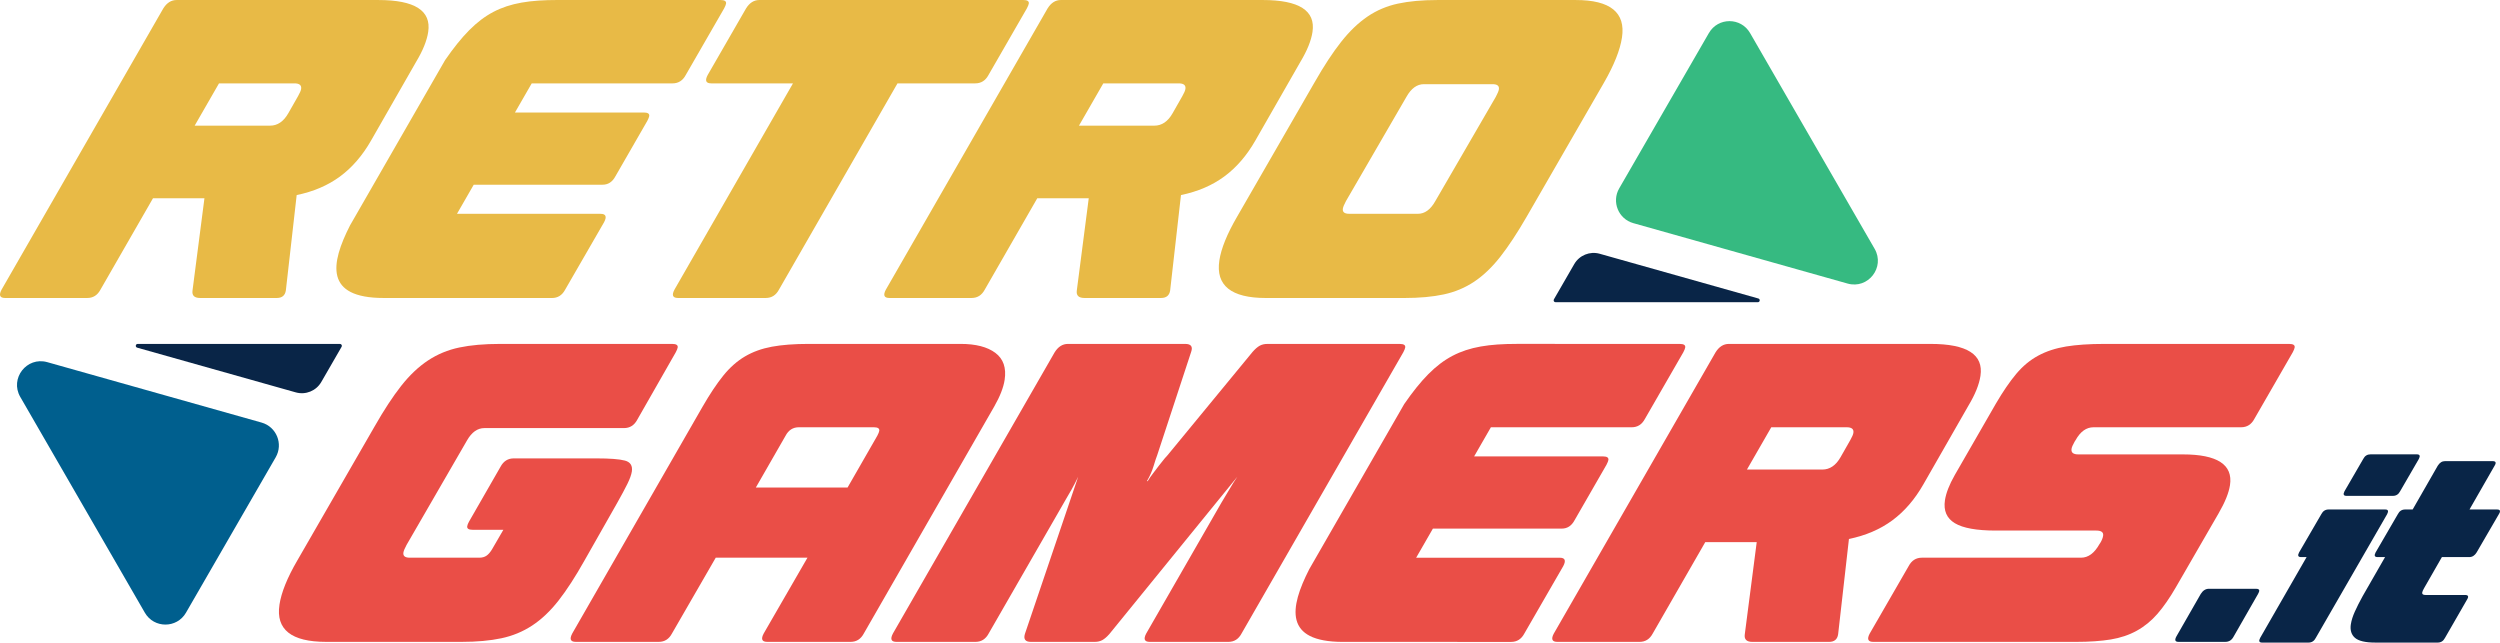
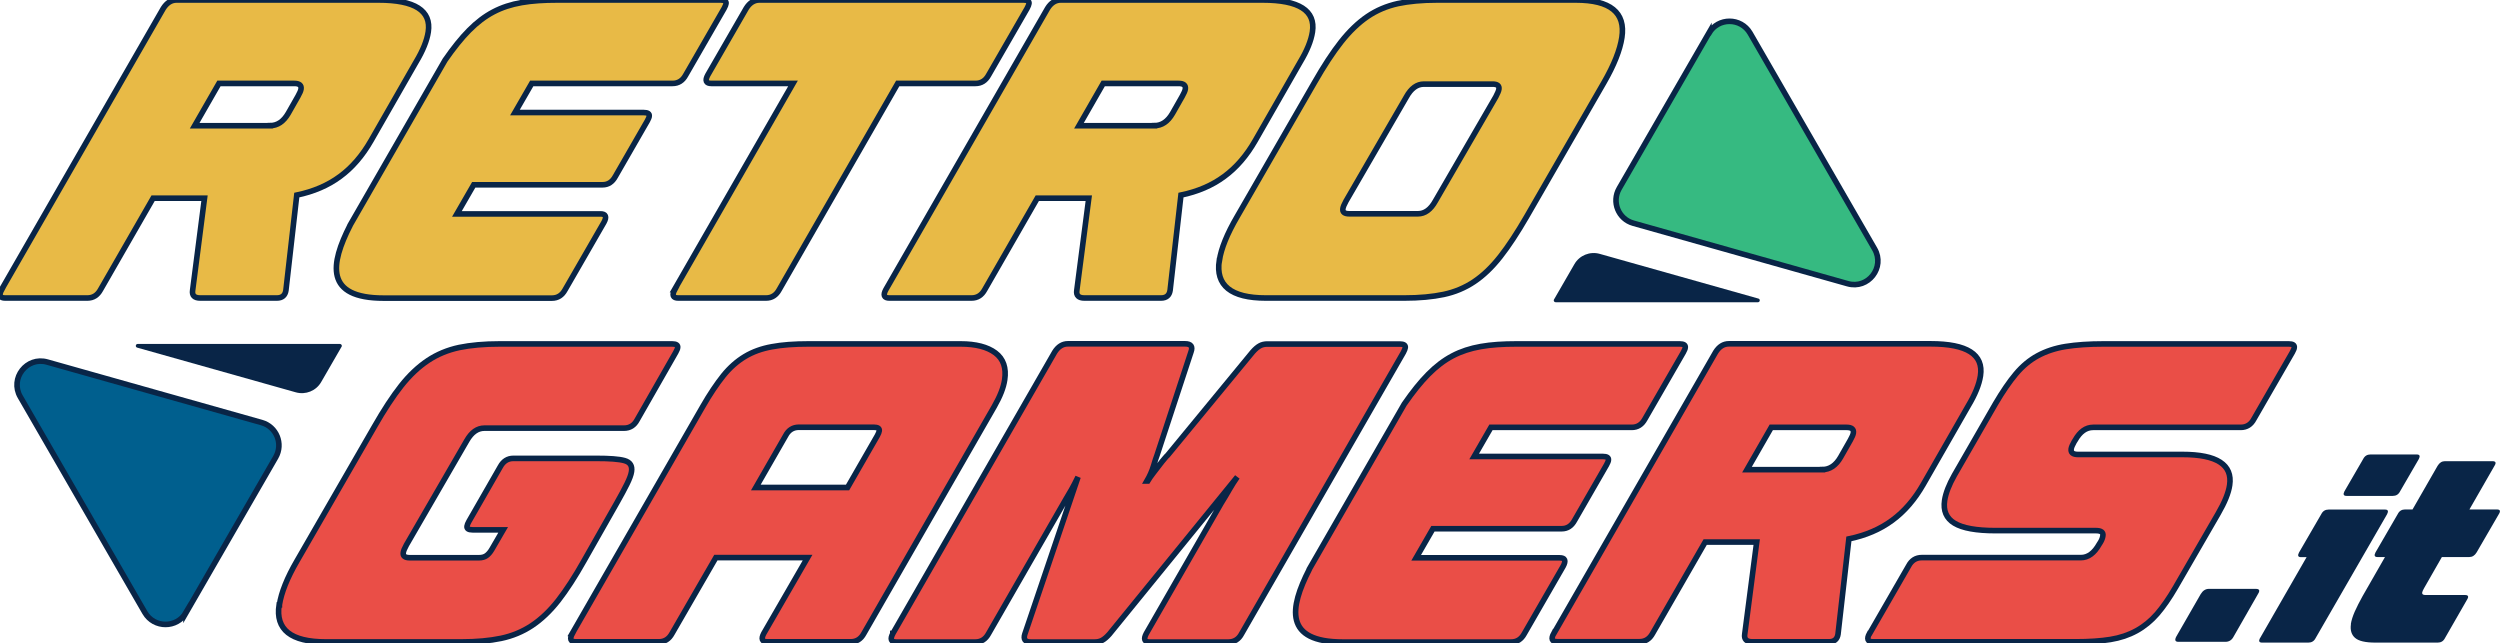
- <svg xmlns="http://www.w3.org/2000/svg" id="a" data-name="Livello 1" viewBox="0 0 223.229 57.378">
+ <svg xmlns="http://www.w3.org/2000/svg" id="a" version="1.1" viewBox="0 0 223.23 57.38">
+   <defs>
+     <style>
+       .st0 {
+         fill: #ea4e47;
+       }
+ 
+       .st0, .st1, .st2, .st3 {
+         stroke: #092547;
+         stroke-width: .5px;
+       }
+ 
+       .st4 {
+         fill: #092547;
+       }
+ 
+       .st1 {
+         fill: #36ba81;
+       }
+ 
+       .st2 {
+         fill: #005f8e;
+       }
+ 
+       .st3 {
+         fill: #e8ba46;
+       }
+     </style>
+   </defs>
  <g>
-     <path d="M.143,25.858L14.583.749C14.896.251,15.29.002,15.765.002h18.022c3.252,0,4.735.949,4.448,2.849-.118.784-.479,1.674-1.08,2.672l-4.016,7.016c-.773,1.353-1.702,2.428-2.783,3.223-1.082.796-2.371,1.348-3.865,1.656l-.966,8.513c-.068.451-.339.677-.813.677h-6.839c-.522,0-.75-.226-.682-.677l1.064-8.228h-4.594l-4.688,8.156c-.266.5-.658.749-1.181.749H.457c-.475,0-.58-.249-.314-.749ZM24.114,11.22c.665,0,1.207-.368,1.627-1.104l.872-1.531c.162-.285.254-.5.275-.641.05-.333-.15-.5-.602-.5h-6.731l-2.173,3.776h6.731Z" fill="#e8ba46" />
-     <path d="M31.263,20.112l8.48-14.744C42.738,1.048,44.892.002,49.792,0l14.553.002c.356,0,.518.106.485.321-.014.095-.072.237-.171.427l-3.428,5.948c-.266.498-.659.747-1.181.747h-12.572l-1.497,2.601h11.504c.356,0,.518.107.485.321-.015.094-.071.237-.171.427l-2.849,4.951c-.267.499-.647.748-1.146.748h-11.504l-1.496,2.6h12.821c.475,0,.579.25.314.749l-3.474,6.019c-.266.5-.659.749-1.181.749l-15.022-.002c-5.264,0-4.771-3.021-3.002-6.493Z" fill="#e8ba46" />
-     <path d="M60.226,25.858l10.581-18.414h-7.302c-.475,0-.58-.249-.314-.747l3.427-5.948c.312-.499.707-.748,1.182-.748h23.578c.355,0,.518.106.485.321-.015.095-.072.237-.172.427l-3.427,5.948c-.266.498-.659.747-1.181.747h-6.945l-10.581,18.414c-.266.5-.659.749-1.181.749h-7.836c-.475,0-.58-.249-.314-.749Z" fill="#e8ba46" />
-     <path d="M79.103,25.858L93.543.749c.312-.499.707-.748,1.182-.748h18.022c3.252,0,4.735.949,4.448,2.849-.118.784-.479,1.674-1.08,2.672l-4.016,7.016c-.773,1.353-1.702,2.428-2.783,3.223-1.082.796-2.371,1.348-3.865,1.656l-.966,8.513c-.067.451-.339.677-.813.677h-6.839c-.522,0-.749-.226-.682-.677l1.065-8.228h-4.596l-4.687,8.156c-.266.5-.658.749-1.181.749h-7.337c-.475,0-.58-.249-.314-.749ZM103.074,11.22c.665,0,1.207-.368,1.627-1.104l.872-1.531c.161-.285.254-.5.274-.641.051-.333-.149-.5-.601-.5h-6.731l-2.173,3.776h6.731Z" fill="#e8ba46" />
-     <path d="M108.877,23.259c.162-1.069.691-2.375,1.59-3.917l6.9-11.967c.839-1.473,1.634-2.684,2.383-3.634.748-.949,1.533-1.703,2.354-2.261.819-.557,1.728-.943,2.721-1.157.994-.214,2.168-.321,3.521-.321h12.359c3.086,0,4.461,1.116,4.124,3.348-.169,1.117-.704,2.458-1.604,4.025l-6.901,11.967c-.836,1.448-1.621,2.641-2.356,3.579-.735.938-1.513,1.681-2.331,2.228-.818.546-1.725.926-2.719,1.139-.994.214-2.167.321-3.521.321h-12.358c-3.11,0-4.498-1.116-4.161-3.349ZM120.477,19.091h6.126c.617,0,1.138-.379,1.562-1.14l5.393-9.296c.165-.308.259-.534.28-.676.047-.309-.144-.463-.571-.463h-6.126c-.617,0-1.138.38-1.562,1.139l-5.393,9.296c-.166.309-.259.534-.28.677-.046.309.145.462.571.462Z" fill="#e8ba46" />
+     <path class="st3" d="M.14,25.86L14.58.75c.32-.5.71-.75,1.19-.75h18.02c3.25,0,4.74.95,4.45,2.85-.12.78-.48,1.67-1.08,2.67l-4.02,7.02c-.77,1.35-1.7,2.43-2.78,3.22-1.08.8-2.37,1.35-3.86,1.66l-.97,8.51c-.07.45-.34.68-.81.68h-6.84c-.52,0-.75-.23-.68-.68l1.06-8.23h-4.59l-4.69,8.16c-.27.5-.66.75-1.18.75H.46c-.47,0-.58-.25-.31-.75h-.01ZM24.11,11.22c.67,0,1.21-.37,1.63-1.1l.87-1.53c.16-.28.25-.5.27-.64.05-.33-.15-.5-.6-.5h-6.73l-2.17,3.78h6.73Z" />
+     <path class="st3" d="M31.26,20.11l8.48-14.74c3-4.32,5.15-5.37,10.05-5.37h14.55c.36,0,.52.11.49.32-.01.09-.07.24-.17.43l-3.43,5.95c-.27.5-.66.75-1.18.75h-12.57l-1.5,2.6h11.5c.36,0,.52.11.49.32,0,.09-.07.24-.17.43l-2.85,4.95c-.27.5-.65.75-1.15.75h-11.5l-1.5,2.6h12.82c.47,0,.58.25.31.75l-3.47,6.02c-.27.5-.66.75-1.18.75h-15.02c-5.26,0-4.77-3.02-3-6.5h0Z" />
+     <path class="st3" d="M60.23,25.86l10.58-18.41h-7.3c-.47,0-.58-.25-.31-.75l3.43-5.95C66.94.25,67.34,0,67.81,0h23.58c.36,0,.52.11.49.32-.01.09-.07.24-.17.43l-3.43,5.95c-.27.5-.66.75-1.18.75h-6.94l-10.58,18.41c-.27.5-.66.75-1.18.75h-7.84c-.47,0-.58-.25-.31-.75h-.02Z" />
+     <path class="st3" d="M79.1,25.86L93.54.75c.31-.5.71-.75,1.18-.75h18.02c3.25,0,4.74.95,4.45,2.85-.12.78-.48,1.67-1.08,2.67l-4.02,7.02c-.77,1.35-1.7,2.43-2.78,3.22-1.08.8-2.37,1.35-3.86,1.66l-.97,8.51c-.07.45-.34.68-.81.68h-6.84c-.52,0-.75-.23-.68-.68l1.07-8.23h-4.6l-4.69,8.16c-.27.5-.66.75-1.18.75h-7.34c-.47,0-.58-.25-.31-.75h0ZM103.07,11.22c.67,0,1.21-.37,1.63-1.1l.87-1.53c.16-.28.25-.5.27-.64.05-.33-.15-.5-.6-.5h-6.73l-2.17,3.78h6.73Z" />
+     <path class="st3" d="M108.88,23.26c.16-1.07.69-2.38,1.59-3.92l6.9-11.97c.84-1.47,1.63-2.68,2.38-3.63.75-.95,1.53-1.7,2.35-2.26.82-.56,1.73-.94,2.72-1.16C125.81.11,126.99,0,128.34,0h12.36C143.79,0,145.16,1.12,144.82,3.35c-.17,1.12-.7,2.46-1.6,4.02l-6.9,11.97c-.84,1.45-1.62,2.64-2.36,3.58s-1.51,1.68-2.33,2.23-1.73.93-2.72,1.14c-.99.21-2.17.32-3.52.32h-12.36c-3.11,0-4.5-1.12-4.16-3.35h.01ZM120.48,19.09h6.13c.62,0,1.14-.38,1.56-1.14l5.39-9.3c.16-.31.26-.53.28-.68.05-.31-.14-.46-.57-.46h-6.13c-.62,0-1.14.38-1.56,1.14l-5.39,9.3c-.17.31-.26.53-.28.68-.05.31.14.46.57.46h0Z" />
  </g>
  <g>
-     <path d="M24.952,54.001c.165-1.092.695-2.41,1.594-3.953l6.901-11.967c.839-1.473,1.634-2.684,2.382-3.634.749-.949,1.546-1.703,2.39-2.261s1.774-.943,2.793-1.157c1.017-.214,2.227-.32,3.628-.32h15.386c.356,0,.518.106.485.32-.014.095-.071.237-.171.427l-3.438,6.02c-.265.498-.658.748-1.181.748h-12.465c-.618,0-1.137.368-1.557,1.104l-5.397,9.33c-.166.31-.26.534-.281.678-.047.309.145.462.572.462h6.197c.261,0,.477-.059.649-.178.173-.118.337-.308.495-.569l1.012-1.745h-2.742c-.356,0-.518-.107-.485-.32.018-.119.074-.262.171-.428l2.803-4.88c.266-.499.659-.748,1.182-.748h7.372c1.211,0,2.062.065,2.553.196s.696.458.618.979c-.044.285-.177.653-.398,1.104-.223.45-.528,1.021-.917,1.709l-2.912,5.129c-.812,1.448-1.586,2.642-2.32,3.579-.735.938-1.519,1.68-2.35,2.227-.83.546-1.748.926-2.754,1.139-1.006.214-2.185.321-3.538.321h-12.109c-3.111,0-4.5-1.104-4.166-3.312Z" fill="#ea4e47" />
-     <path d="M51.097,56.564l11.645-20.265c.644-1.115,1.257-2.035,1.842-2.76.584-.725,1.228-1.294,1.932-1.71.704-.415,1.507-.706,2.411-.872.903-.166,1.997-.249,3.279-.249h13.569c1.354,0,2.388.267,3.103.801.714.534.99,1.336.829,2.404-.104.689-.414,1.483-.93,2.386l-11.645,20.265c-.266.5-.658.749-1.181.749h-7.443c-.476,0-.581-.249-.315-.749l3.907-6.767h-8.191l-3.907,6.767c-.266.5-.659.749-1.181.749h-7.408c-.476,0-.581-.249-.315-.749ZM67.491,43.53h8.191l2.658-4.63c.1-.19.156-.332.171-.428.032-.214-.129-.321-.485-.321h-6.695c-.522,0-.917.251-1.182.749l-2.658,4.63Z" fill="#ea4e47" />
-     <path d="M79.732,56.564l14.441-25.108c.312-.498.706-.747,1.182-.747h10.471c.522,0,.7.237.534.712l-3.032,9.224c-.076.19-.185.517-.325.98-.142.463-.34.908-.594,1.336h.071c.126-.215.286-.445.479-.695.191-.249.377-.493.556-.73.178-.236.339-.438.483-.605.144-.165.229-.261.256-.285l7.591-9.224c.229-.261.441-.445.636-.552.194-.107.421-.16.683-.16h11.825c.355,0,.518.106.485.32-.014.095-.072.237-.172.427l-14.441,25.108c-.265.5-.658.749-1.181.749h-7.016c-.476,0-.581-.249-.315-.749l6.715-11.682c.251-.402.489-.8.714-1.192.226-.392.461-.766.705-1.122l-11.415,14.032c-.23.262-.441.445-.637.553-.193.106-.421.16-.682.16h-5.699c-.498,0-.677-.238-.533-.713l4.755-14.032c-.207.428-.4.802-.58,1.122-.179.32-.347.611-.506.872l-6.905,12.002c-.266.5-.659.749-1.181.749h-7.052c-.476,0-.581-.249-.315-.749Z" fill="#ea4e47" />
-     <path d="M116.908,50.819l8.48-14.744c2.996-4.32,5.15-5.366,10.05-5.368l14.553.002c.356,0,.518.106.485.321-.014.095-.072.237-.171.427l-3.428,5.948c-.266.498-.659.747-1.181.747h-12.572l-1.497,2.601h11.504c.356,0,.518.107.485.321-.015.094-.071.237-.171.427l-2.849,4.951c-.267.499-.647.748-1.146.748h-11.504l-1.496,2.6h12.821c.475,0,.579.25.314.749l-3.474,6.019c-.266.5-.659.749-1.181.749l-15.022-.002c-5.264,0-4.771-3.021-3.002-6.493Z" fill="#ea4e47" />
-     <path d="M138.747,56.564l14.44-25.108c.312-.498.707-.747,1.182-.747h18.022c3.252,0,4.735.949,4.448,2.849-.118.784-.479,1.674-1.08,2.672l-4.016,7.016c-.773,1.354-1.702,2.428-2.783,3.224-1.082.796-2.371,1.348-3.865,1.656l-.966,8.512c-.067.451-.339.677-.813.677h-6.839c-.522,0-.749-.226-.682-.677l1.065-8.228h-4.596l-4.687,8.155c-.266.5-.658.749-1.181.749h-7.337c-.475,0-.58-.249-.314-.749ZM162.719,41.927c.665,0,1.207-.368,1.627-1.104l.872-1.531c.161-.285.254-.499.274-.641.051-.333-.149-.5-.601-.5h-6.731l-2.173,3.776h6.731Z" fill="#ea4e47" />
-     <path d="M166.954,56.564l3.474-6.018c.265-.499.659-.749,1.182-.749h14.211c.641,0,1.188-.402,1.643-1.211l.093-.142c.127-.214.205-.415.234-.605.046-.308-.157-.464-.607-.464h-8.976c-1.709,0-2.929-.219-3.657-.658-.729-.439-1.023-1.122-.884-2.048.097-.642.388-1.389.873-2.244l3.67-6.375c.639-1.093,1.248-1.982,1.827-2.671s1.23-1.229,1.954-1.62c.724-.393,1.555-.665,2.492-.82.938-.153,2.071-.23,3.401-.23h16.525c.356,0,.518.106.485.32-.014.095-.071.237-.171.427l-3.428,5.948c-.265.498-.658.747-1.181.747h-13.178c-.641,0-1.174.381-1.598,1.141l-.092.143c-.163.284-.254.499-.275.641-.05.333.15.498.602.498h9.331c3.087,0,4.492.915,4.216,2.743-.104.688-.444,1.532-1.022,2.528l-3.809,6.59c-.548.95-1.095,1.738-1.64,2.368-.546.629-1.163,1.134-1.85,1.513-.687.381-1.462.642-2.326.784s-1.901.214-3.112.214h-18.094c-.475,0-.58-.249-.314-.749Z" fill="#ea4e47" />
+     <path class="st0" d="M24.95,54c.17-1.09.69-2.41,1.59-3.95l6.9-11.97c.84-1.47,1.63-2.68,2.38-3.63s1.55-1.7,2.39-2.26,1.77-.94,2.79-1.16c1.02-.21,2.23-.32,3.63-.32h15.39c.36,0,.52.11.49.32,0,.09-.07.24-.17.43l-3.44,6.02c-.26.5-.66.75-1.18.75h-12.47c-.62,0-1.14.37-1.56,1.1l-5.4,9.33c-.17.31-.26.53-.28.68-.05.31.15.46.57.46h6.2c.26,0,.48-.06.65-.18.17-.12.34-.31.49-.57l1.01-1.74h-2.74c-.36,0-.52-.11-.49-.32.02-.12.07-.26.17-.43l2.8-4.88c.27-.5.66-.75,1.18-.75h7.37c1.21,0,2.06.06,2.55.2s.7.46.62.98c-.04.28-.18.65-.4,1.1-.22.45-.53,1.02-.92,1.71l-2.91,5.13c-.81,1.45-1.59,2.64-2.32,3.58-.74.94-1.52,1.68-2.35,2.23-.83.55-1.75.93-2.75,1.14-1.01.21-2.19.32-3.54.32h-12.11c-3.11,0-4.5-1.1-4.17-3.31h.03Z" />
+     <path class="st0" d="M51.1,56.56l11.65-20.26c.64-1.12,1.26-2.03,1.84-2.76.58-.72,1.23-1.29,1.93-1.71.7-.42,1.51-.71,2.41-.87.9-.17,2-.25,3.28-.25h13.57c1.35,0,2.39.27,3.1.8.71.53.99,1.34.83,2.4-.1.69-.41,1.48-.93,2.39l-11.64,20.26c-.27.5-.66.75-1.18.75h-7.44c-.48,0-.58-.25-.32-.75l3.91-6.77h-8.19l-3.91,6.77c-.27.5-.66.75-1.18.75h-7.41c-.48,0-.58-.25-.31-.75h-.01ZM67.49,43.53h8.19l2.66-4.63c.1-.19.16-.33.17-.43.03-.21-.13-.32-.49-.32h-6.69c-.52,0-.92.25-1.18.75l-2.66,4.63Z" />
+     <path class="st0" d="M79.73,56.56l14.44-25.11c.31-.5.71-.75,1.18-.75h10.47c.52,0,.7.24.53.71l-3.03,9.22c-.08.19-.18.52-.32.98s-.34.91-.59,1.34h.07c.13-.22.29-.44.48-.69s.38-.49.56-.73c.18-.24.34-.44.48-.6.14-.17.23-.26.26-.28l7.59-9.22c.23-.26.44-.44.64-.55.19-.11.42-.16.68-.16h11.82c.36,0,.52.11.49.32-.01.09-.07.24-.17.43l-14.44,25.11c-.26.5-.66.75-1.18.75h-7.02c-.48,0-.58-.25-.32-.75l6.71-11.68c.25-.4.49-.8.71-1.19.23-.39.46-.77.71-1.12l-11.42,14.03c-.23.26-.44.44-.64.55-.19.11-.42.16-.68.16h-5.7c-.5,0-.68-.24-.53-.71l4.75-14.03c-.21.43-.4.8-.58,1.12s-.35.61-.51.87l-6.9,12c-.27.5-.66.75-1.18.75h-7.05c-.48,0-.58-.25-.32-.75h0v-.02Z" />
+     <path class="st0" d="M116.91,50.82l8.48-14.74c3-4.32,5.15-5.37,10.05-5.37h14.55c.36,0,.52.11.49.32,0,.09-.07.24-.17.43l-3.43,5.95c-.27.5-.66.75-1.18.75h-12.57l-1.5,2.6h11.5c.36,0,.52.11.49.32,0,.09-.07.24-.17.43l-2.85,4.95c-.27.5-.65.75-1.15.75h-11.5l-1.5,2.6h12.82c.48,0,.58.25.31.75l-3.47,6.02c-.27.5-.66.75-1.18.75h-15.02c-5.26,0-4.77-3.02-3-6.49h0v-.02Z" />
+     <path class="st0" d="M138.75,56.56l14.44-25.11c.31-.5.71-.75,1.18-.75h18.02c3.25,0,4.74.95,4.45,2.85-.12.78-.48,1.67-1.08,2.67l-4.02,7.02c-.77,1.35-1.7,2.43-2.78,3.22-1.08.8-2.37,1.35-3.87,1.66l-.97,8.51c-.07.45-.34.68-.81.68h-6.84c-.52,0-.75-.23-.68-.68l1.07-8.23h-4.6l-4.69,8.15c-.27.5-.66.75-1.18.75h-7.34c-.48,0-.58-.25-.31-.75h0ZM162.72,41.93c.66,0,1.21-.37,1.63-1.1l.87-1.53c.16-.28.25-.5.27-.64.05-.33-.15-.5-.6-.5h-6.73l-2.17,3.78h6.73Z" />
+     <path class="st0" d="M166.95,56.56l3.47-6.02c.26-.5.66-.75,1.18-.75h14.21c.64,0,1.19-.4,1.64-1.21l.09-.14c.13-.21.21-.42.23-.6.05-.31-.16-.46-.61-.46h-8.98c-1.71,0-2.93-.22-3.66-.66-.73-.44-1.02-1.12-.88-2.05.1-.64.39-1.39.87-2.24l3.67-6.38c.64-1.09,1.25-1.98,1.83-2.67s1.23-1.23,1.95-1.62c.72-.39,1.55-.67,2.49-.82s2.07-.23,3.4-.23h16.52c.36,0,.52.11.49.32,0,.09-.07.24-.17.43l-3.43,5.95c-.26.5-.66.75-1.18.75h-13.18c-.64,0-1.17.38-1.6,1.14l-.09.14c-.16.28-.25.5-.27.64-.05.33.15.5.6.5h9.33c3.09,0,4.49.92,4.22,2.74-.1.69-.44,1.53-1.02,2.53l-3.81,6.59c-.55.95-1.1,1.74-1.64,2.37-.55.63-1.16,1.13-1.85,1.51-.69.38-1.46.64-2.33.78s-1.9.21-3.11.21h-18.09c-.48,0-.58-.25-.31-.75h.02Z" />
  </g>
-   <path d="M152.591,2.948l-8.011,13.875c-.692,1.198-.07,2.726,1.261,3.102l19.136,5.395c1.831.516,3.364-1.454,2.412-3.102l-11.124-19.27c-.816-1.414-2.857-1.414-3.673,0h-.001Z" fill="#36ba81" />
-   <path d="M16.606,54.709l8.011-13.875c.692-1.198.07-2.726-1.261-3.102l-19.136-5.395c-1.831-.516-3.364,1.454-2.412,3.102l11.126,19.27c.816,1.414,2.857,1.414,3.673,0h-.001Z" fill="#005f8e" />
+   <path class="st1" d="M152.59,2.95l-8.01,13.88c-.69,1.2-.07,2.73,1.26,3.1l19.14,5.4c1.83.52,3.36-1.45,2.41-3.1l-11.12-19.27c-.82-1.41-2.86-1.41-3.67,0h-.01Z" />
+   <path class="st2" d="M16.61,54.71l8.01-13.88c.69-1.2.07-2.73-1.26-3.1l-19.14-5.4c-1.83-.52-3.36,1.45-2.41,3.1l11.13,19.27c.82,1.41,2.86,1.41,3.67,0h0Z" />
  <g>
-     <path d="M194.323,56.848l2.186-3.814c.193-.308.437-.462.732-.462h4.19c.22,0,.321.066.3.198-.009.059-.044.147-.106.264l-2.185,3.814c-.165.31-.408.464-.731.464h-4.19c-.295,0-.359-.154-.195-.464Z" fill="#092547" />
-     <path d="M201.809,56.966l4.151-7.223h-.499c-.26,0-.318-.138-.175-.412l1.992-3.427c.143-.275.359-.412.648-.412h5.054c.26,0,.318.138.175.412l-6.379,11.062c-.142.275-.358.412-.647.412h-4.143c-.261,0-.32-.138-.177-.412ZM209.344,43.865l1.673-2.885c.141-.275.357-.411.647-.411h4.143c.26,0,.318.137.176.411l-1.672,2.885c-.143.276-.359.412-.648.412h-4.143c-.261,0-.319-.137-.176-.412Z" fill="#092547" />
-     <path d="M209.914,55.73c.05-.333.168-.706.353-1.118s.417-.872.696-1.377l2.003-3.492h-.672c-.26,0-.319-.138-.175-.412l1.992-3.427c.142-.275.358-.412.648-.412h.672l2.239-3.905c.172-.275.387-.412.647-.412h4.251c.289,0,.349.138.177.412l-2.239,3.905h2.451c.289,0,.348.138.175.412l-1.992,3.427c-.171.275-.387.412-.648.412h-2.451l-1.591,2.776c-.099.173-.154.303-.168.389-.022.146.076.218.293.218h3.535c.289,0,.348.138.176.412l-1.973,3.427c-.143.275-.358.412-.647.412h-5.575c-.882,0-1.486-.142-1.812-.424s-.449-.69-.367-1.224Z" fill="#092547" />
+     <path class="st4" d="M194.32,56.85l2.19-3.81c.19-.31.44-.46.73-.46h4.19c.22,0,.32.07.3.2,0,.06-.04.15-.11.26l-2.18,3.81c-.16.31-.41.46-.73.46h-4.19c-.29,0-.36-.15-.2-.46h0Z" />
+     <path class="st4" d="M201.81,56.97l4.15-7.22h-.5c-.26,0-.32-.14-.18-.41l1.99-3.43c.14-.28.36-.41.65-.41h5.05c.26,0,.32.14.18.41l-6.38,11.06c-.14.28-.36.41-.65.41h-4.14c-.26,0-.32-.14-.18-.41h0ZM209.34,43.87l1.67-2.88c.14-.28.36-.41.65-.41h4.14c.26,0,.32.14.18.41l-1.67,2.88c-.14.28-.36.41-.65.41h-4.14c-.26,0-.32-.14-.18-.41h0Z" />
+     <path class="st4" d="M209.91,55.73c.05-.33.17-.71.35-1.12s.42-.87.7-1.38l2-3.49h-.67c-.26,0-.32-.14-.18-.41l1.99-3.43c.14-.28.36-.41.65-.41h.67l2.24-3.9c.17-.28.39-.41.65-.41h4.25c.29,0,.35.14.18.41l-2.24,3.9h2.45c.29,0,.35.14.18.41l-1.99,3.43c-.17.28-.39.41-.65.41h-2.45l-1.59,2.78c-.1.17-.15.3-.17.39-.02.15.08.22.29.22h3.54c.29,0,.35.14.18.41l-1.97,3.43c-.14.28-.36.41-.65.41h-5.57c-.88,0-1.49-.14-1.81-.42s-.45-.69-.37-1.22h0Z" />
  </g>
-   <path d="M30.356,30.709H12.295c-.197,0-.236.28-.046.334l14.163,3.993c.881.248,1.817-.133,2.275-.925l1.817-3.147c.065-.113-.016-.255-.147-.255Z" fill="#092547" />
-   <path d="M138.897,26.986h18.061c.197,0,.236-.28.046-.334l-14.163-3.993c-.881-.248-1.817.133-2.275.925l-1.817,3.147c-.065.113.016.255.147.255Z" fill="#092547" />
+   <path class="st4" d="M30.36,30.71H12.3c-.2,0-.24.28-.05.33l14.16,3.99c.88.25,1.82-.13,2.27-.92l1.82-3.15c.07-.11-.02-.25-.15-.25h.01Z" />
+   <path class="st4" d="M138.9,26.99h18.06c.2,0,.24-.28.05-.33l-14.16-3.99c-.88-.25-1.82.13-2.27.92l-1.82,3.15c-.07.11.02.25.15.25h0Z" />
</svg>
